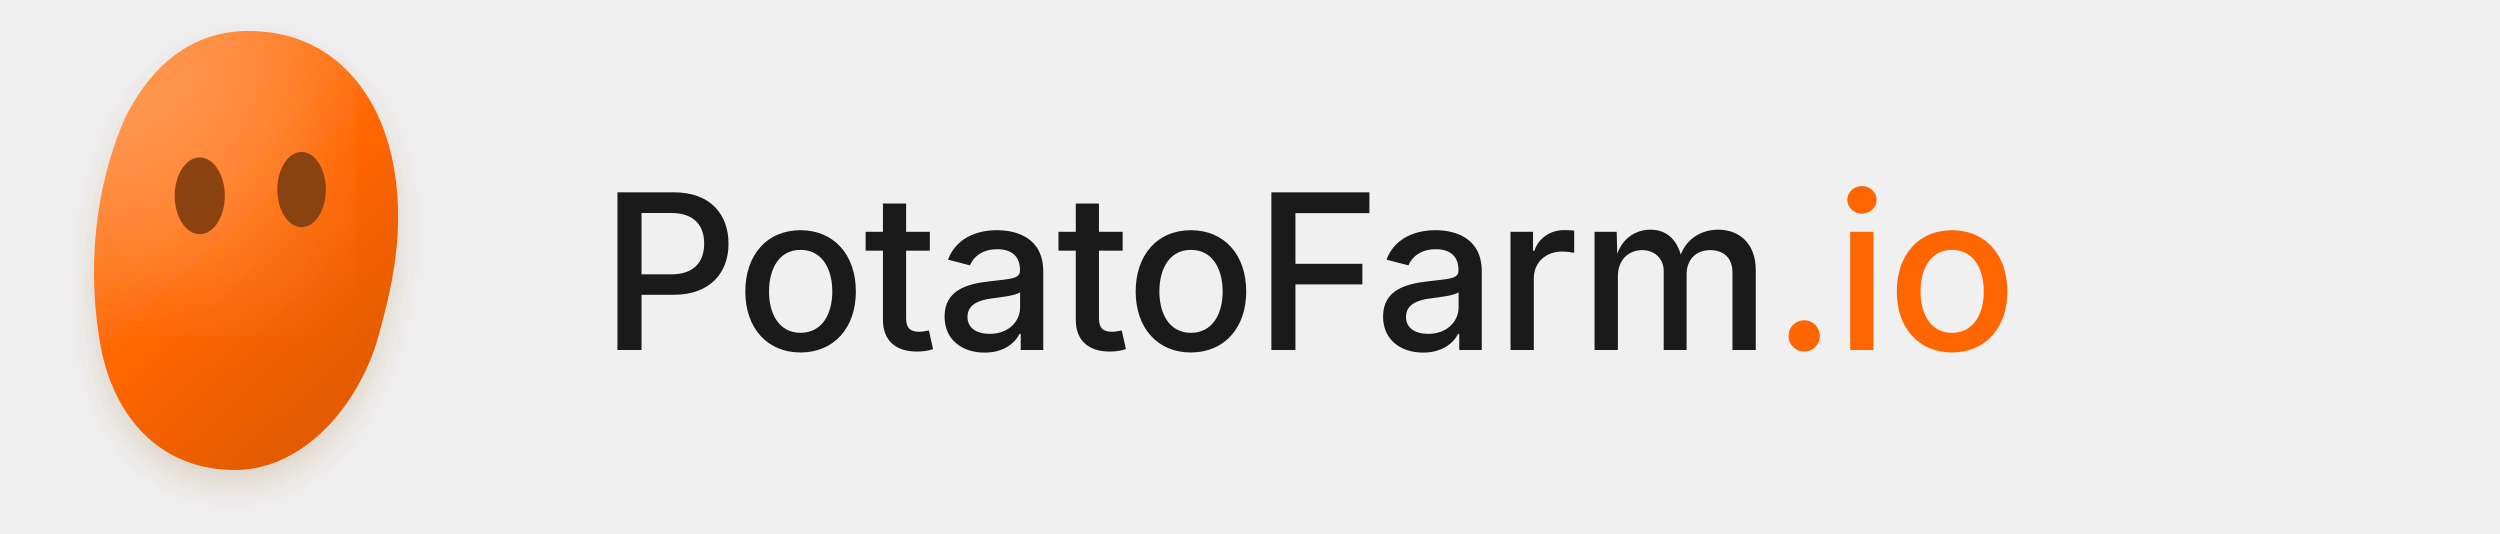
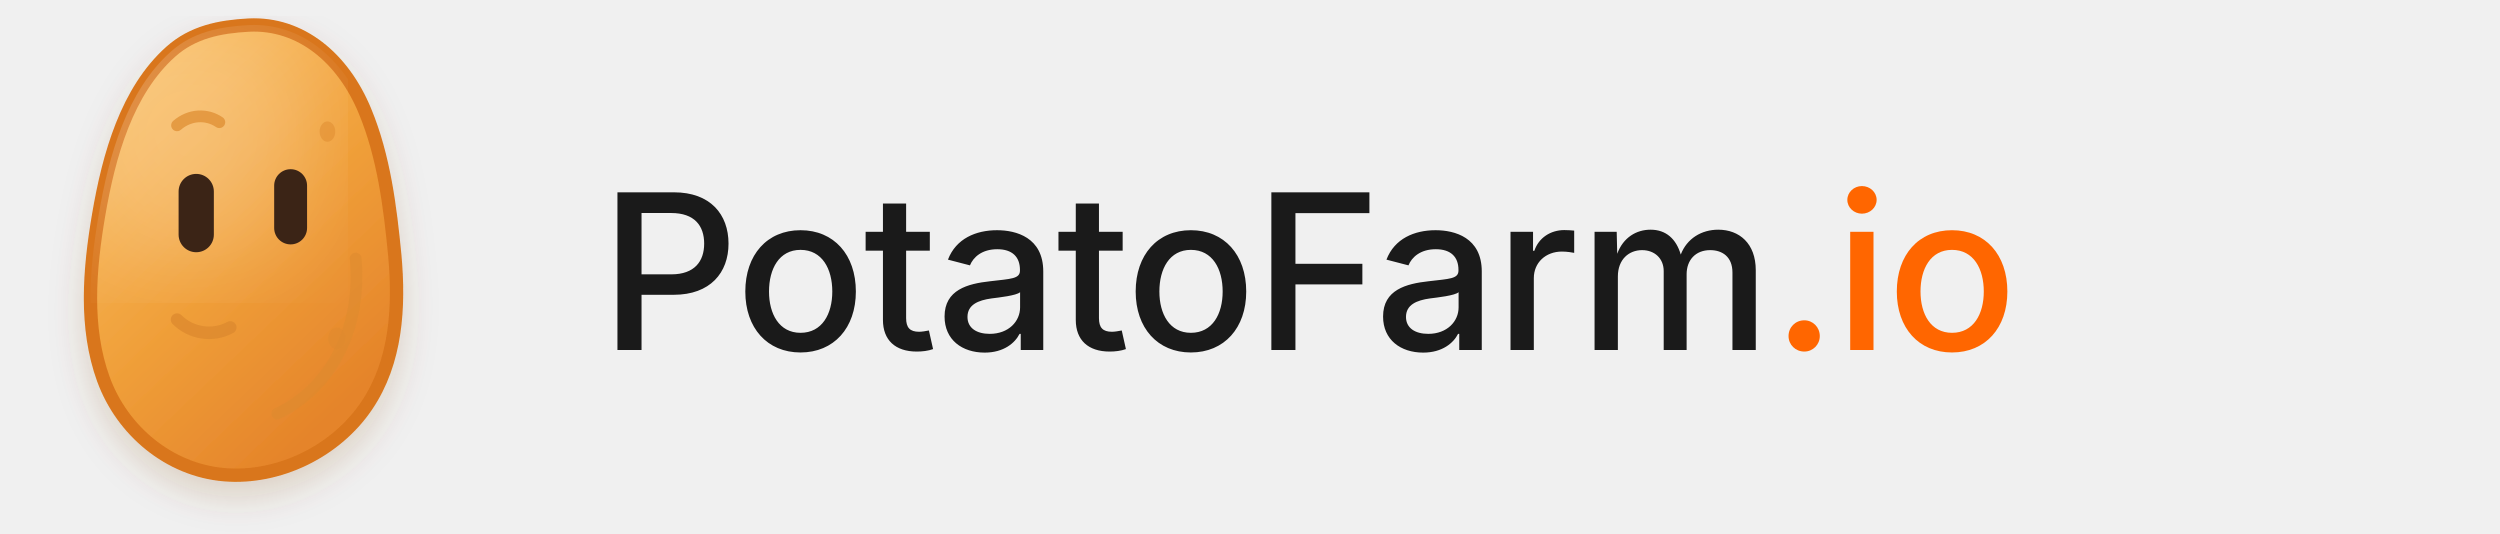
<svg xmlns="http://www.w3.org/2000/svg" viewBox="0 0 300 64" width="300" height="64">
  <g transform="scale(0.94)">
    <defs>
-       <linearGradient id="shh1" x1="24%" y1="14%" x2="70%" y2="86%">
-         <stop offset="0" stop-color="#FF8533" />
-         <stop offset="0.5" stop-color="#FF6600" />
-         <stop offset="1" stop-color="#E55C00" />
+       <linearGradient id="shh1" x1="22%" y1="10%" x2="74%" y2="90%">
+         <stop offset="0" stop-color="#F8BA5E" />
+         <stop offset="0.5" stop-color="#F0A03A" />
+         <stop offset="1" stop-color="#E5842A" />
      </linearGradient>
      <filter id="blh1">
        <feGaussianBlur stdDeviation="7" />
      </filter>
      <filter id="dph1" x="-35%" y="-35%" width="180%" height="180%">
        <feDropShadow dx="0" dy="2" stdDeviation="2.2" flood-color="#8A4310" flood-opacity="0.18" />
      </filter>
      <clipPath id="cph1">
-         <path d="M33,4 C42,4.5 48,11 50,20 C52,29 50,37 48,44 C45,53 38,60 30,60 C21,60 15,54 13,45 C11,35 12,24 16,15 C20,7 26,3.5 33,4 Z" />
+         <path d="M31.8,3.2 C38.4,2.9 43.8,7.4 46.6,14.2 C49.0,20.0 49.8,26.4 50.4,32.6 C51.0,39.2 50.6,46.2 46.8,51.8 C42.9,57.6 35.6,61.2 28.6,60.6 C21.6,60.0 15.6,55.0 13.2,48.4 C10.8,41.8 11.4,34.4 12.6,27.4 C13.9,19.8 16.2,11.6 21.8,6.6 C24.6,4.1 28.0,3.4 31.8,3.2 Z" />
      </clipPath>
    </defs>
-     <path d="M33,4 C42,4.5 48,11 50,20 C52,29 50,37 48,44 C45,53 38,60 30,60 C21,60 15,54 13,45 C11,35 12,24 16,15 C20,7 26,3.5 33,4 Z" fill="url(#shh1)" filter="url(#dph1)" />
+     <path d="M31.8,3.2 C38.4,2.9 43.8,7.4 46.6,14.2 C49.0,20.0 49.8,26.4 50.4,32.6 C51.0,39.2 50.6,46.2 46.8,51.8 C42.9,57.6 35.6,61.2 28.6,60.6 C21.6,60.0 15.6,55.0 13.2,48.4 C10.8,41.8 11.4,34.4 12.6,27.4 C13.9,19.8 16.2,11.6 21.8,6.6 C24.6,4.1 28.0,3.4 31.8,3.2 Z" fill="url(#shh1)" stroke="#D9761C" stroke-width="1.7" stroke-linejoin="round" filter="url(#dph1)" />
    <g clip-path="url(#cph1)">
-       <ellipse cx="25" cy="20" rx="17" ry="19" fill="#FFFFFF" opacity="0.15" filter="url(#blh1)" />
+       <ellipse cx="24" cy="17" rx="17" ry="18" fill="#FFFFFF" opacity="0.20" filter="url(#blh1)" />
    </g>
-     <ellipse cx="25.5" cy="25" rx="3.2" ry="4.9" fill="#8A4310" />
-     <ellipse cx="38.5" cy="24.2" rx="3.1" ry="4.8" fill="#8A4310" />
+     <rect x="22.8" y="22.2" width="4.5" height="10.0" rx="2.25" fill="#3B2416" />
+     <rect x="35.0" y="21.6" width="4.2" height="9.6" rx="2.1" fill="#3B2416" />
+     <path d="M45.4,33.0 C46.2,41.4 42.6,49.4 35.4,52.8" fill="none" stroke="#DD8A2E" stroke-width="1.5" stroke-linecap="round" opacity="0.55" />
+     <path d="M22.6,40.8 C24.4,42.6 27.2,43.0 29.4,41.8" fill="none" stroke="#DD8A2E" stroke-width="1.6" stroke-linecap="round" opacity="0.8" />
+     <path d="M22.6,16.0 C24.2,14.6 26.4,14.5 28.0,15.6" fill="none" stroke="#DD8A2E" stroke-width="1.5" stroke-linecap="round" opacity="0.7" />
+     <ellipse cx="41.8" cy="16.8" rx="1.0" ry="1.3" fill="#DD8A2E" opacity="0.5" />
+     <ellipse cx="43.0" cy="43.2" rx="1.1" ry="1.4" fill="#DD8A2E" opacity="0.45" />
  </g>
  <text x="72" y="42" font-family="Inter,-apple-system,BlinkMacSystemFont,'Segoe UI',Roboto,sans-serif" font-size="26" font-weight="500" letter-spacing="-0.3" fill="#1A1A1A">PotatoFarm<tspan fill="#FF6600">.io</tspan>
  </text>
</svg>
